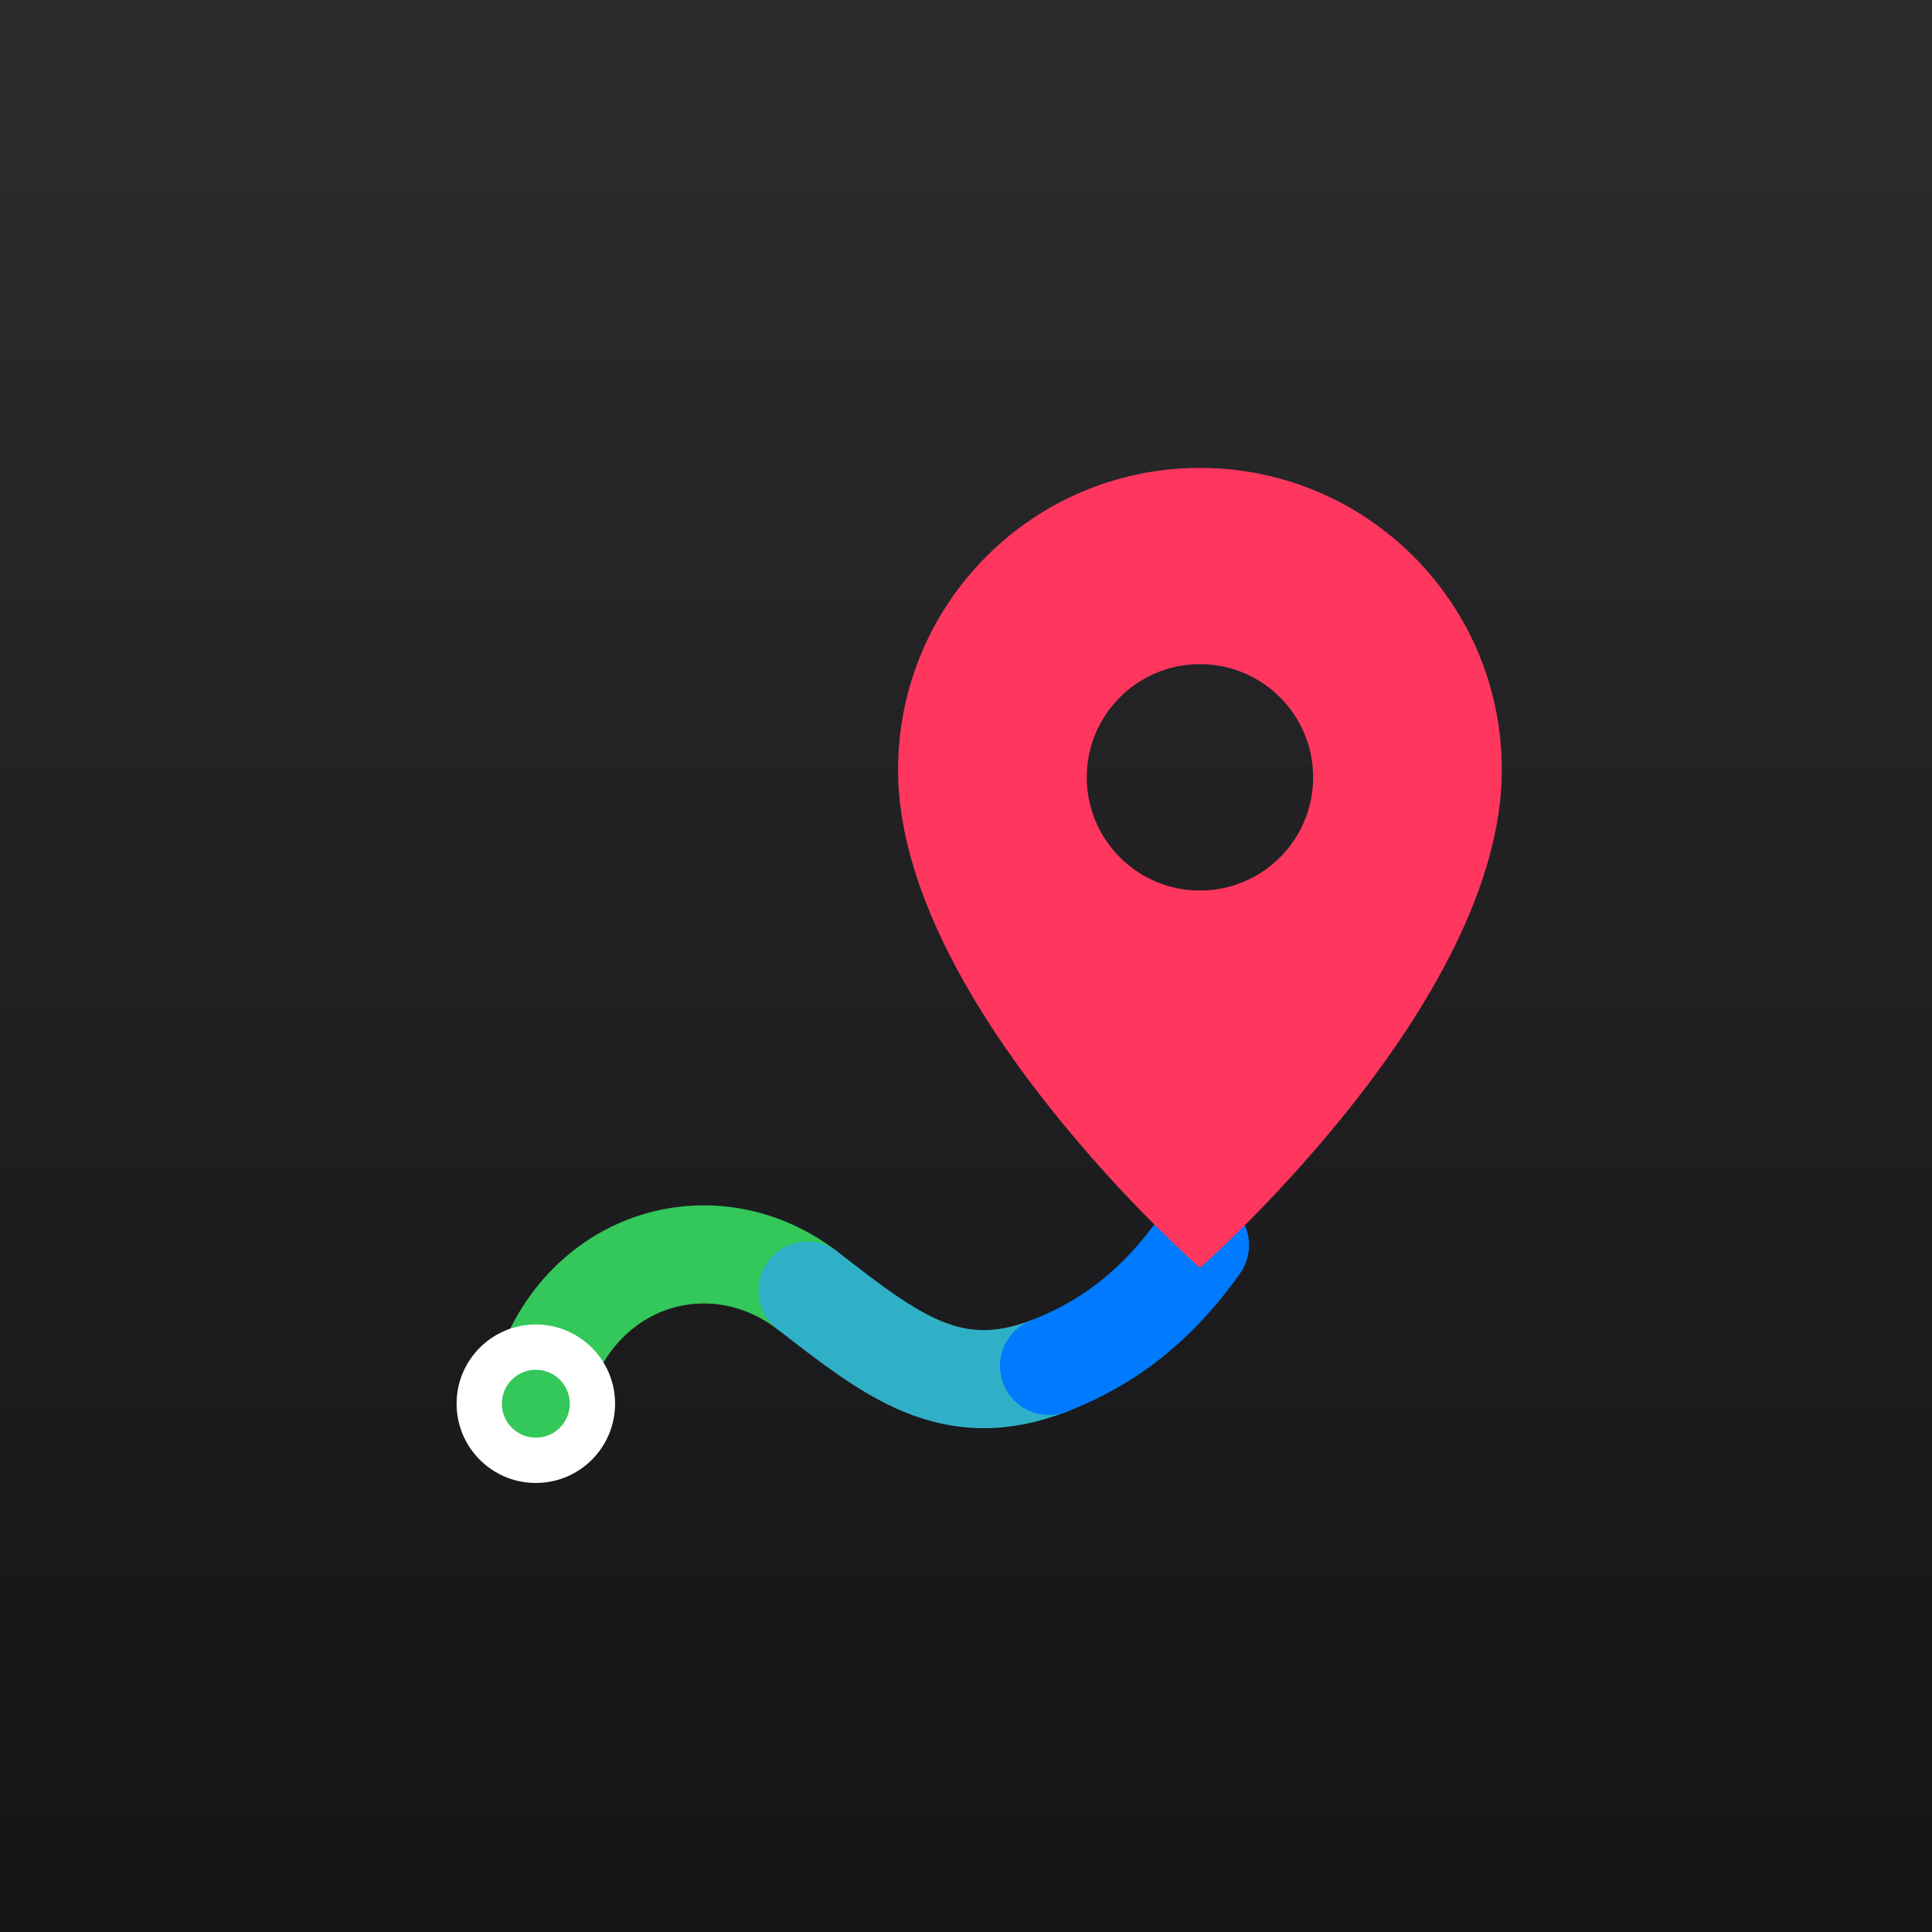
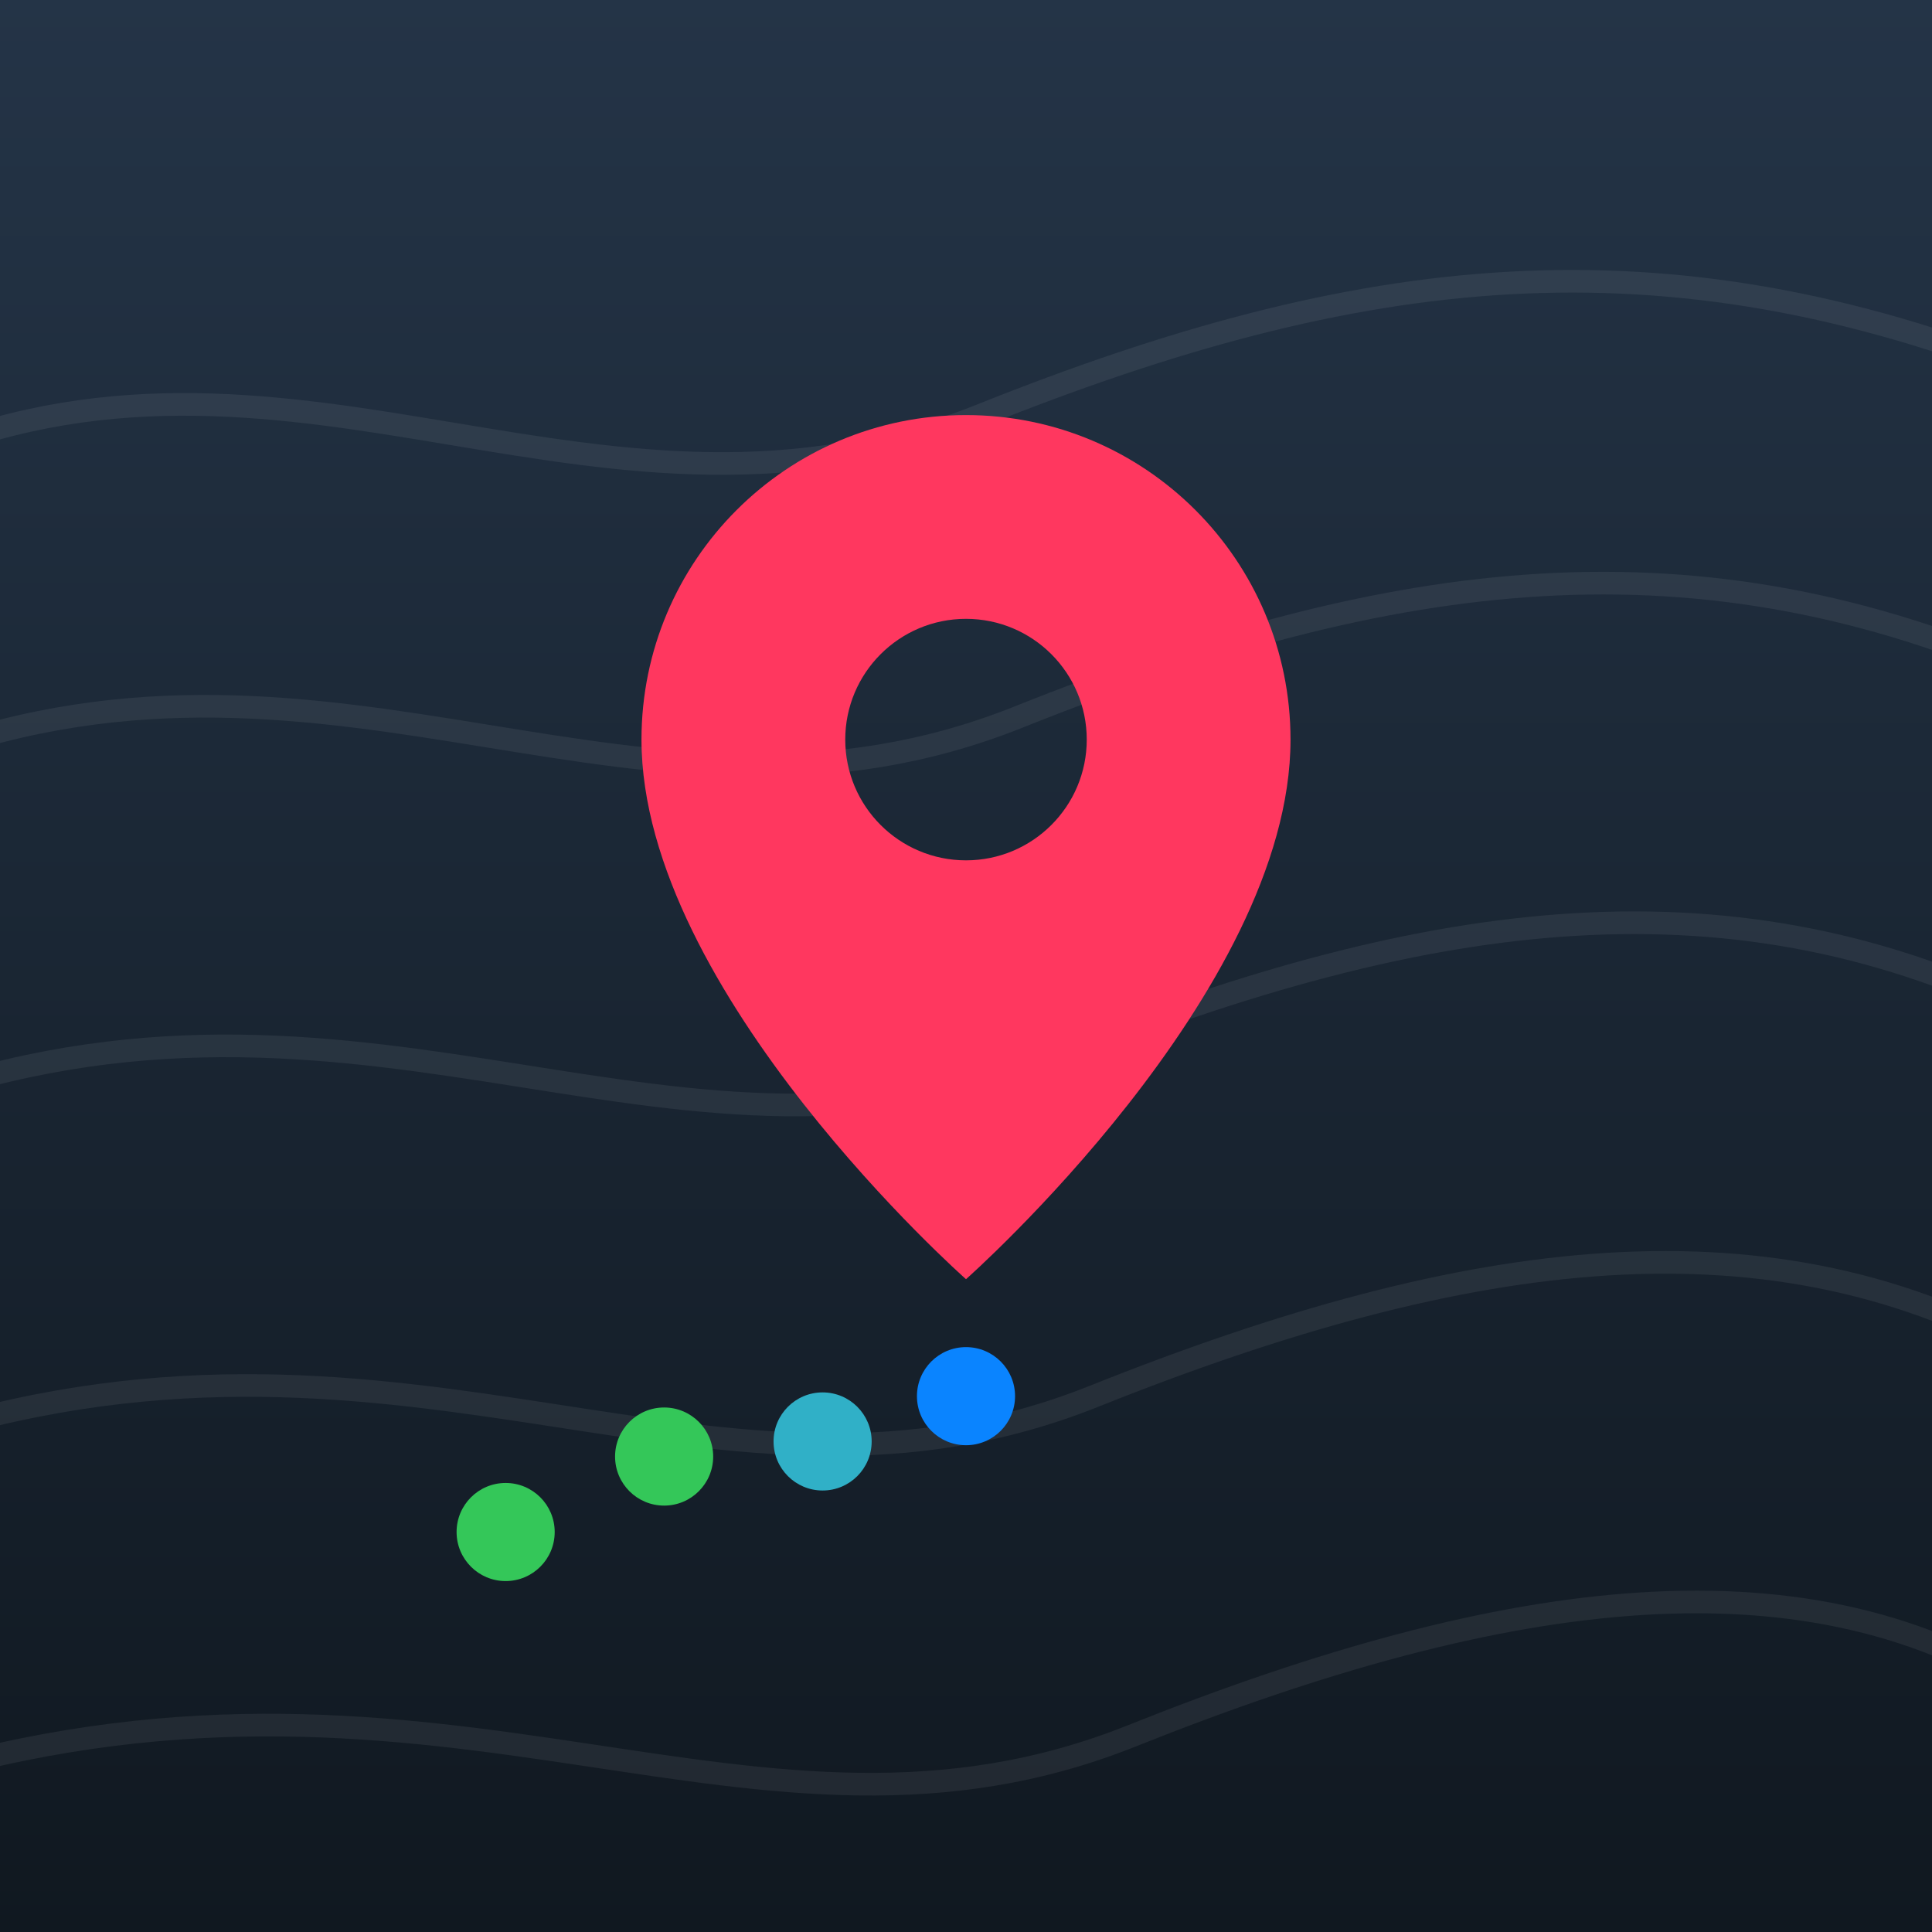
<svg xmlns="http://www.w3.org/2000/svg" viewBox="0 0 512 512" width="512" height="512">
  <defs>
    <linearGradient id="bg" x1="0" y1="0" x2="0" y2="1">
-       <stop offset="0" stop-color="#2c2c2e" />
-       <stop offset="1" stop-color="#141416" />
+       <stop offset="0" stop-color="#243447" />
+       <stop offset="1" stop-color="#101820" />
    </linearGradient>
  </defs>
  <rect width="512" height="512" fill="url(#bg)" />
-   <g fill="none" stroke-width="26" stroke-linecap="round" stroke-linejoin="round">
-     <path d="M142 372 C 150 334 188 322 214 342" stroke="#34C759" />
-     <path d="M214 342 C 236 359 252 372 278 362" stroke="#30B0C7" />
-     <path d="M278 362 C 296 355 308 344 318 330" stroke="#007AFF" />
+   <g fill="none" stroke="#ffffff" stroke-opacity="0.07" stroke-width="6">
+     <path d="M-20 120 C 80 80 160 150 260 110 S 440 60 540 100" />
+     <path d="M-20 200 C 90 160 170 230 270 190 S 450 140 540 180" />
+     <path d="M-20 290 C 100 250 180 320 280 280 S 460 230 540 270" />
+     <path d="M-20 380 C 110 340 190 410 290 370 S 470 320 540 360" />
+     <path d="M-20 470 C 120 430 200 500 300 460 S 480 410 540 450" />
  </g>
-   <circle cx="142" cy="372" r="21" fill="#ffffff" />
-   <circle cx="142" cy="372" r="9" fill="#34C759" />
-   <path fill="#FF375F" fill-rule="evenodd" d="M318 336 C 318 336 238 266 238 204 A 80 80 0 0 1 398 204 C 398 266 318 336 318 336 Z M318 176 A 30 30 0 1 0 318 236 A 30 30 0 1 0 318 176 Z" />
+   <circle cx="134" cy="406" r="13" fill="#34C759" />
+   <circle cx="176" cy="386" r="13" fill="#34C759" />
+   <circle cx="218" cy="382" r="13" fill="#30B0C7" />
+   <circle cx="256" cy="370" r="13" fill="#0A84FF" />
+   <path fill="#FF375F" fill-rule="evenodd" d="M256 339 C 256 339 170 263 170 196 A 86 86 0 0 1 342 196 C 342 263 256 339 256 339 Z M256 164 A 32 32 0 1 0 256 228 A 32 32 0 1 0 256 164 Z" />
</svg>
